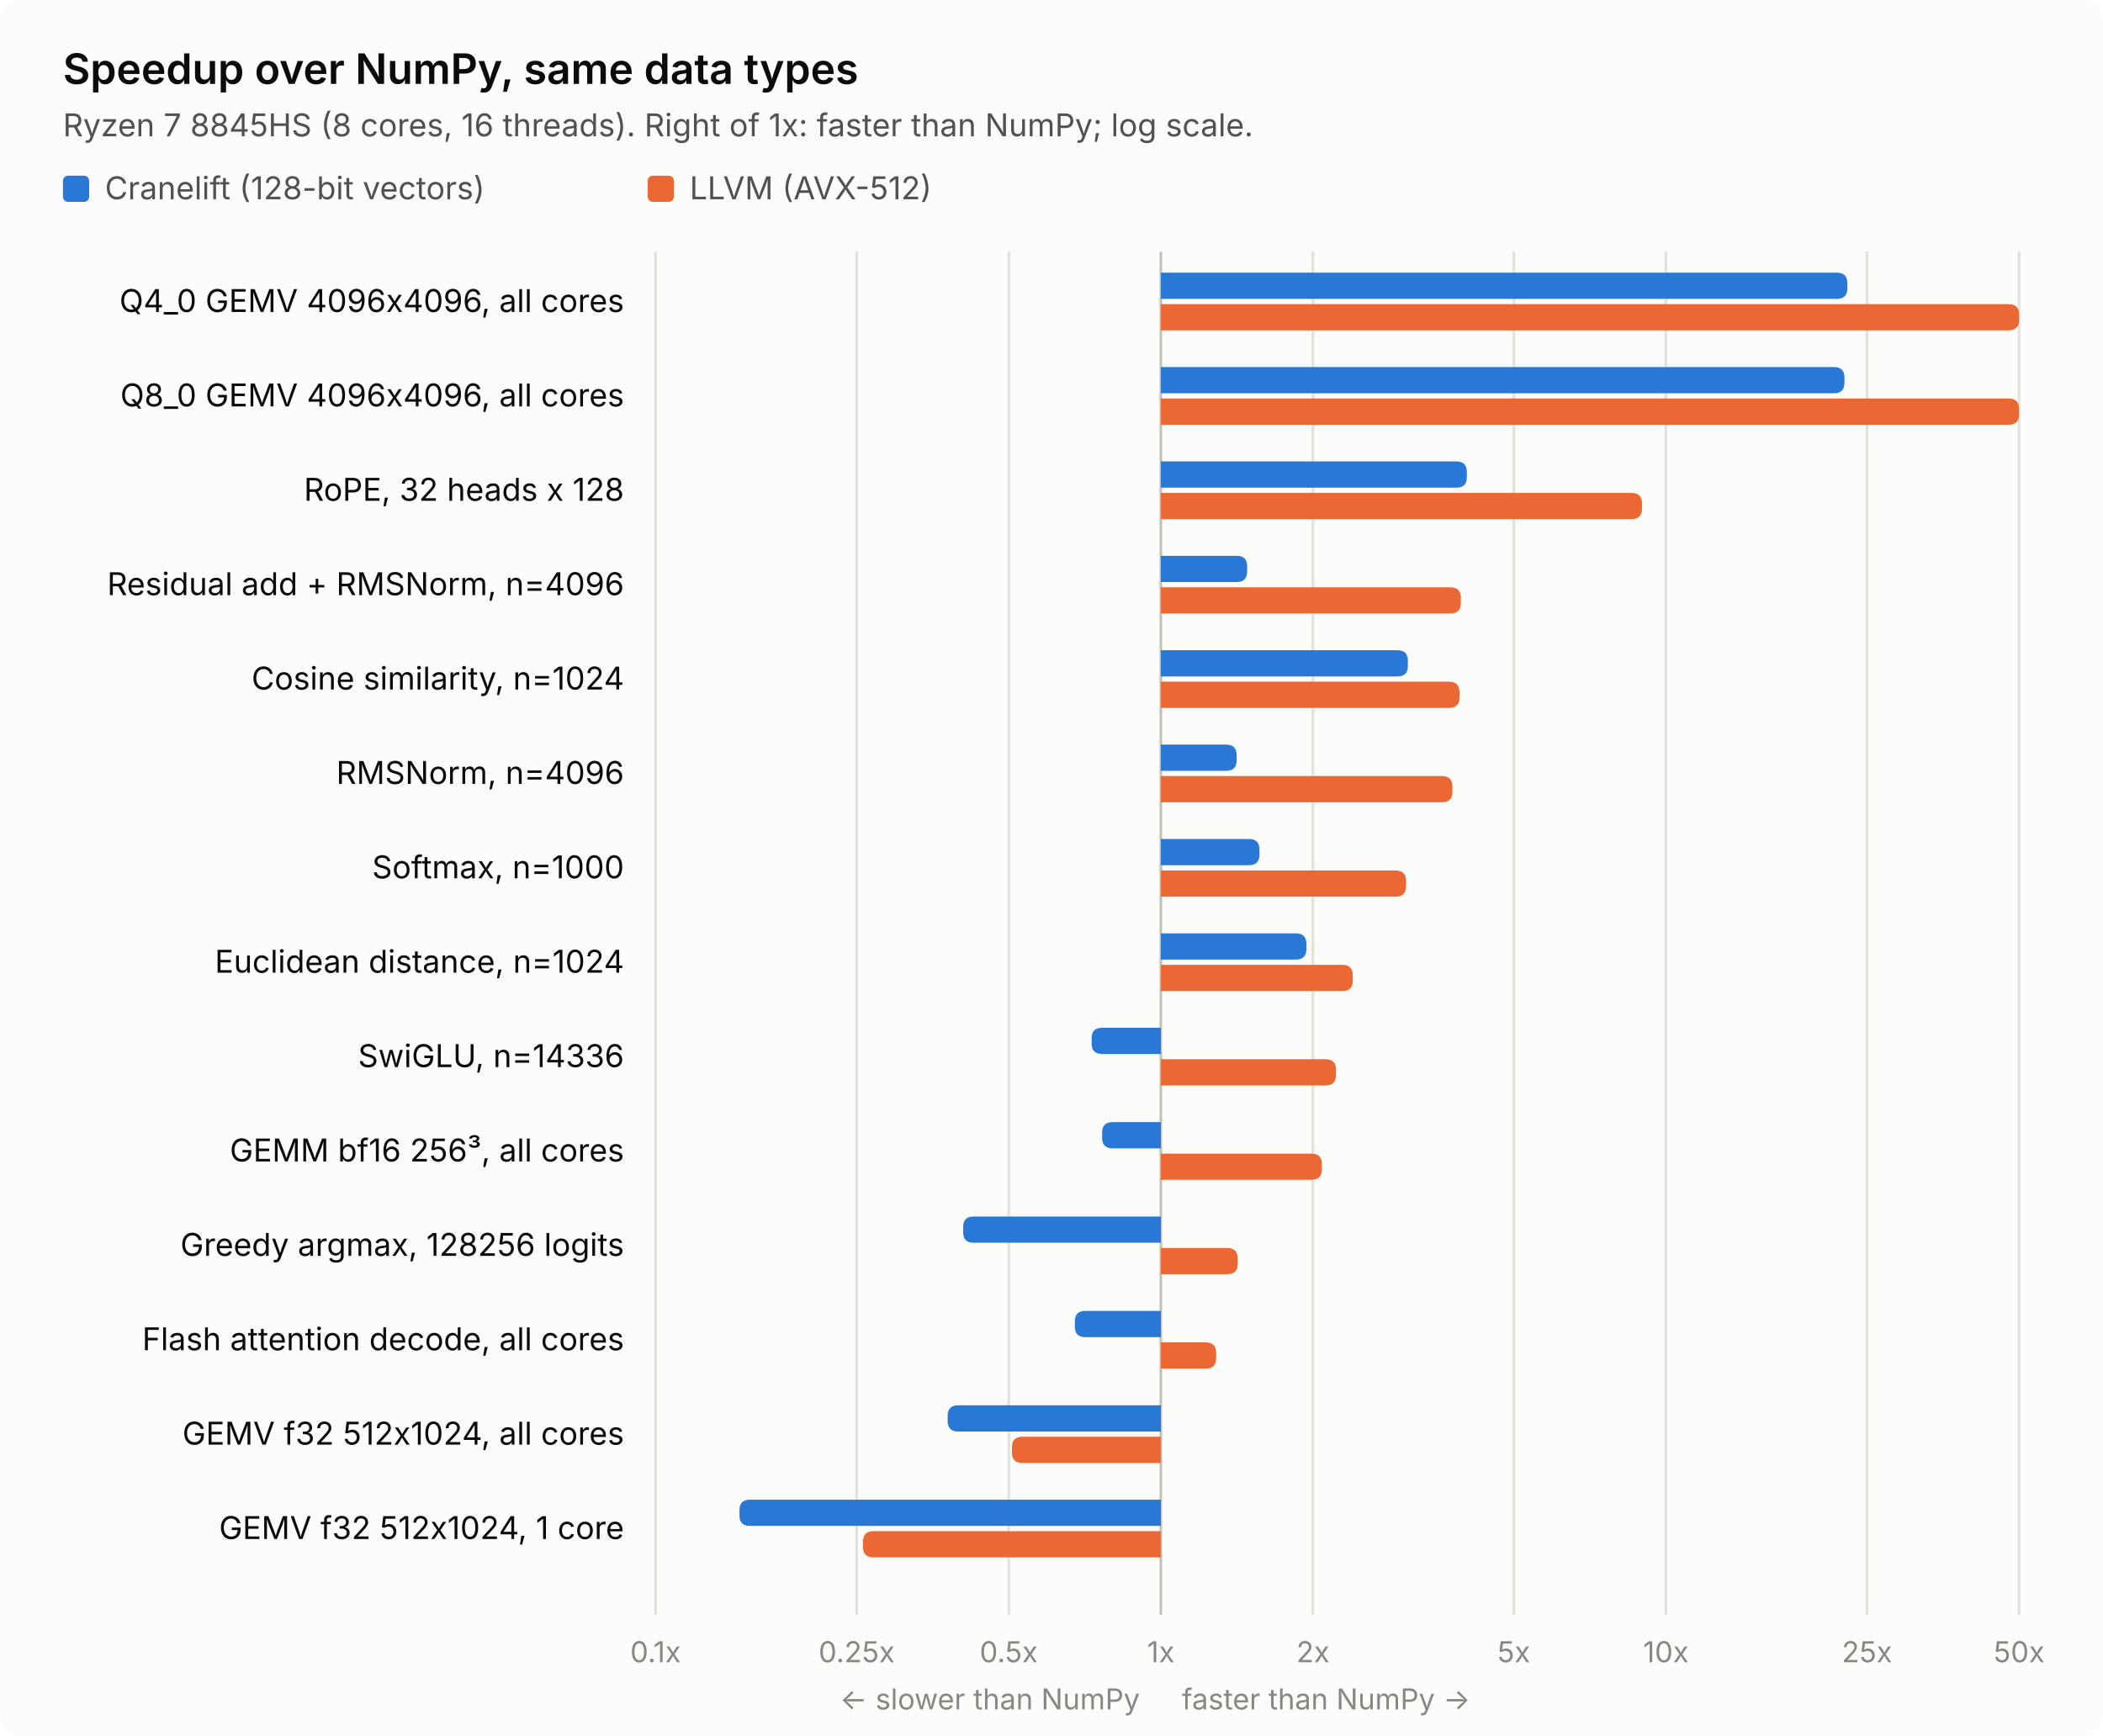
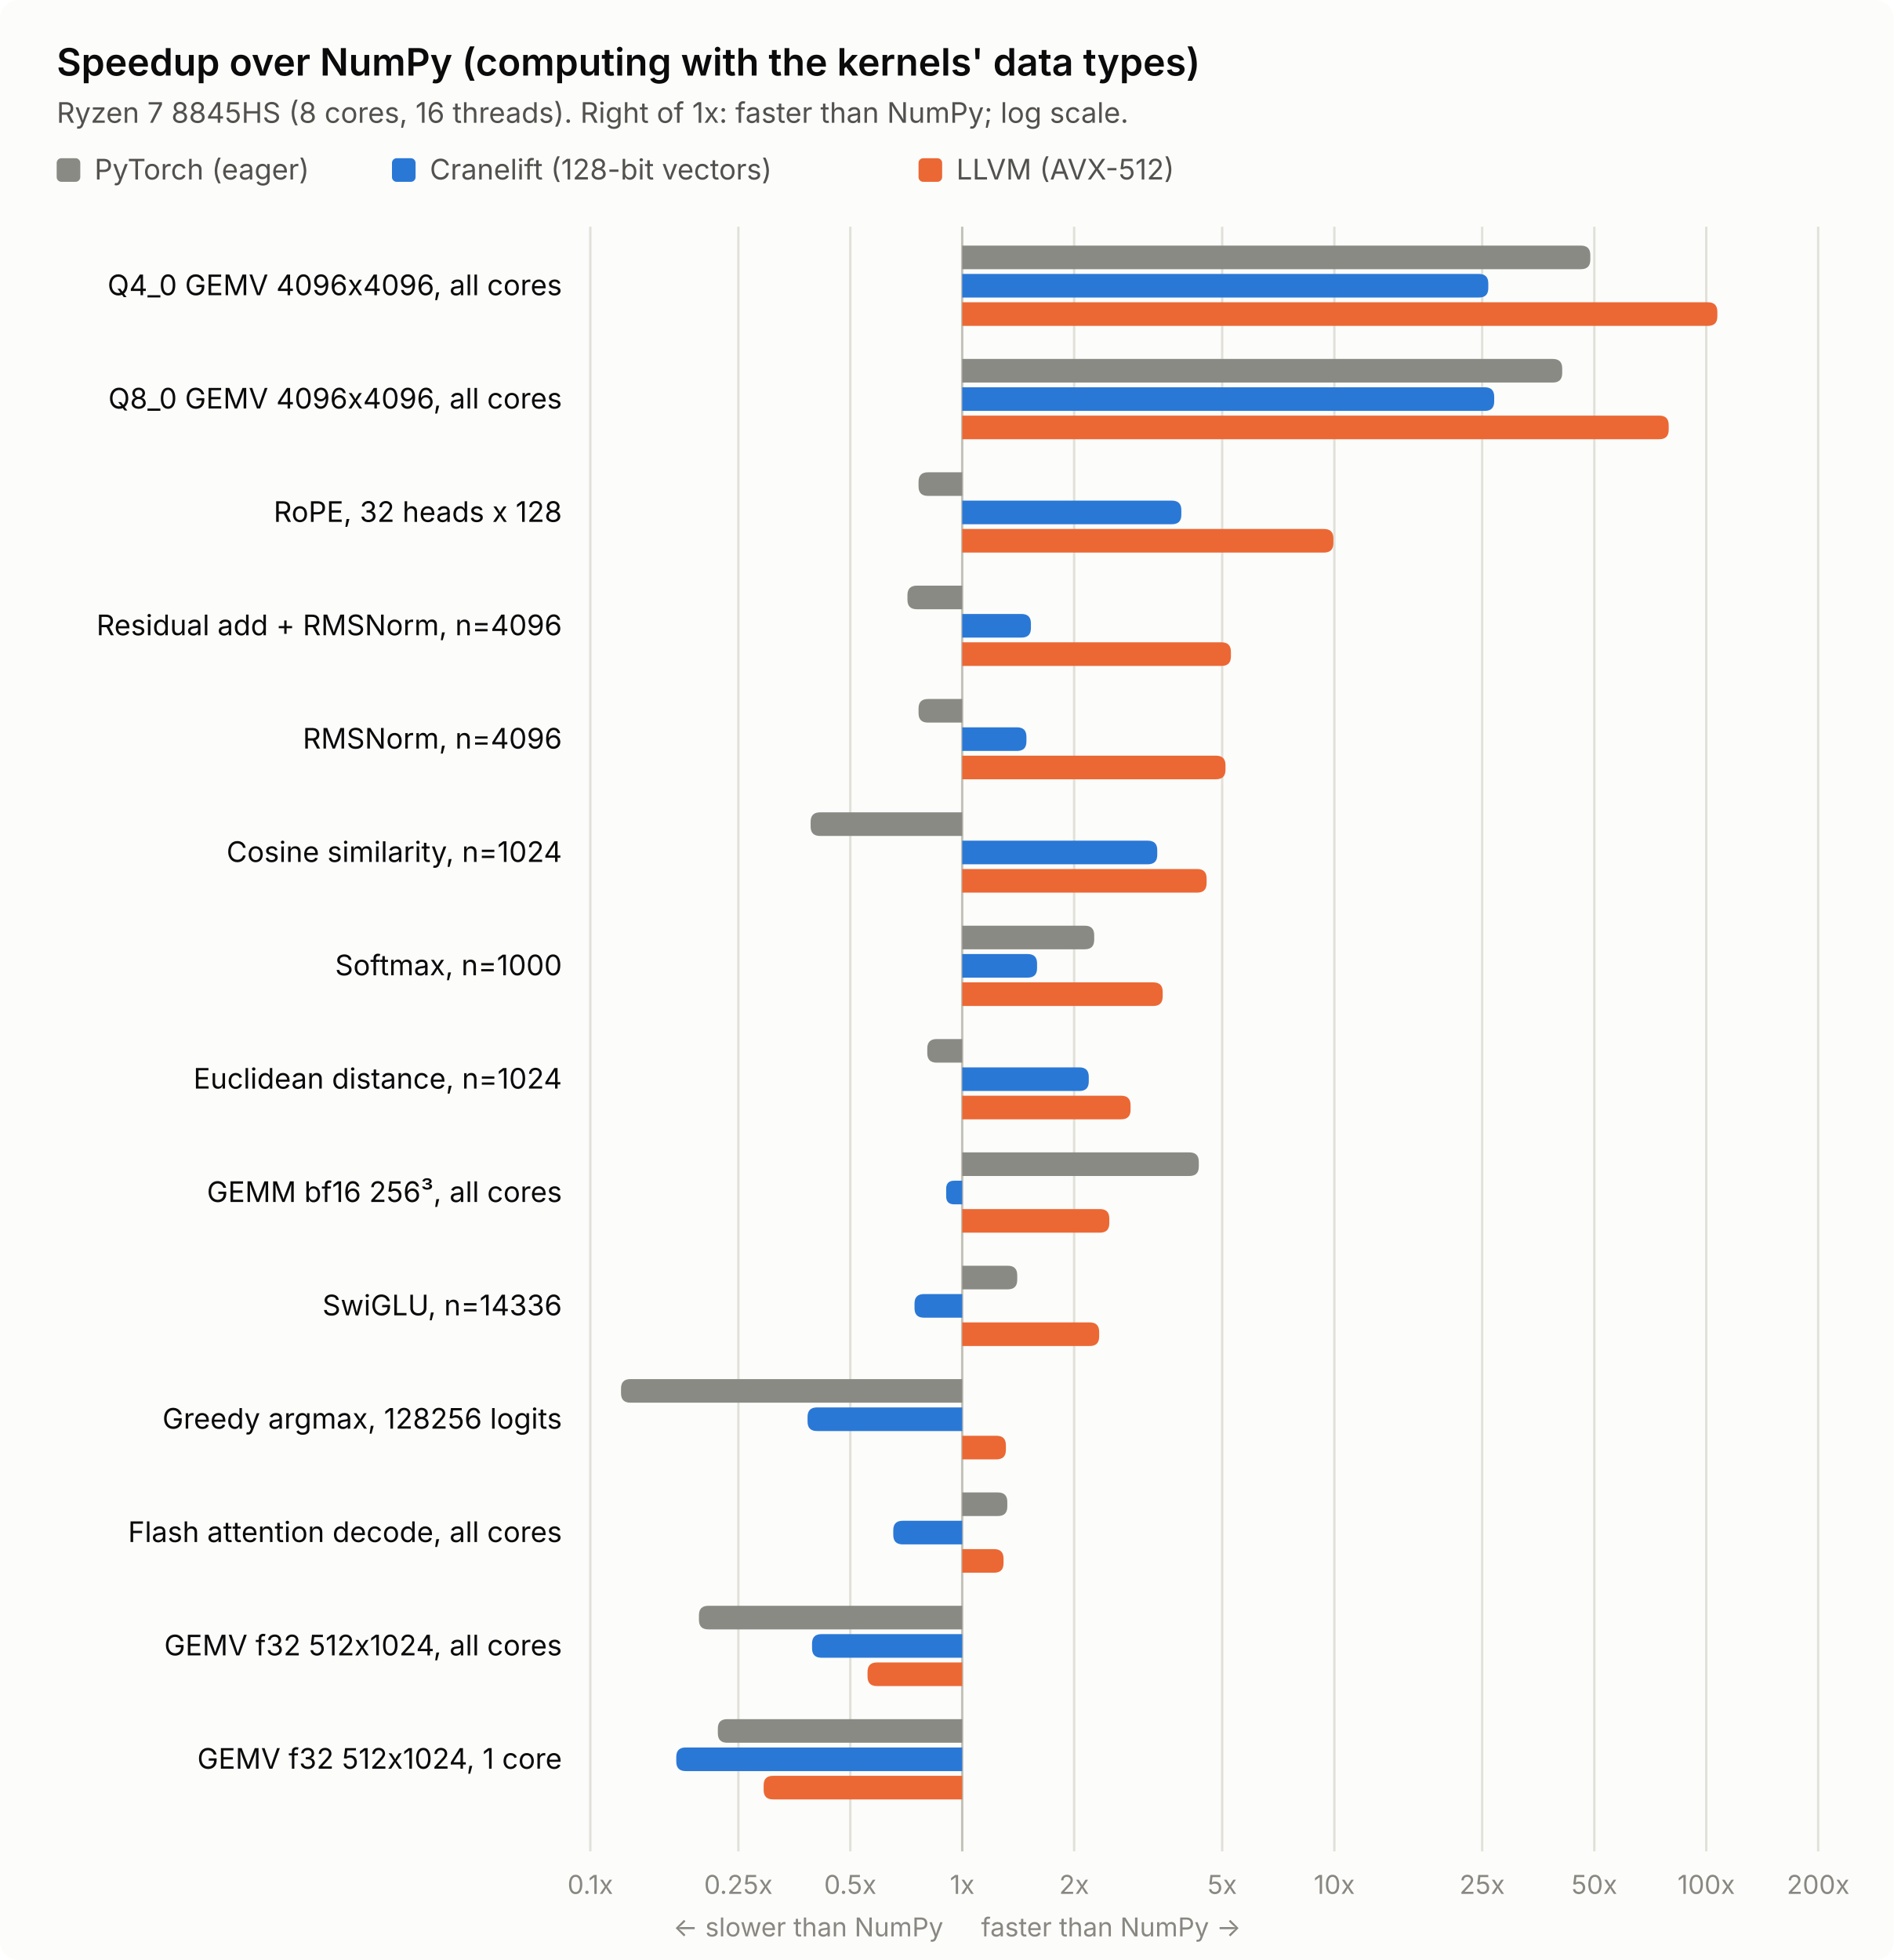
- <svg xmlns="http://www.w3.org/2000/svg" width="802" height="662" viewBox="0 0 802 662" font-family="system-ui, -apple-system, &quot;Segoe UI&quot;, sans-serif">
-   <rect width="802" height="662" rx="8" fill="#fcfcfb" />
-   <text x="24" y="32" font-size="16" font-weight="600" fill="#0b0b0b">Speedup over NumPy, same data types</text>
+ <svg xmlns="http://www.w3.org/2000/svg" width="802" height="830" viewBox="0 0 802 830" font-family="system-ui, -apple-system, &quot;Segoe UI&quot;, sans-serif">
+   <rect width="802" height="830" rx="8" fill="#fcfcfb" />
+   <text x="24" y="32" font-size="16" font-weight="600" fill="#0b0b0b">Speedup over NumPy (computing with the kernels' data types)</text>
  <text x="24" y="52" font-size="12" fill="#52514e">Ryzen 7 8845HS (8 cores, 16 threads). Right of 1x: faster than NumPy; log scale.</text>
-   <rect x="24" y="67" width="10" height="10" rx="2" fill="#2a78d6" />
-   <text x="40" y="76" font-size="12" fill="#52514e">Cranelift (128-bit vectors)</text>
-   <rect x="247" y="67" width="10" height="10" rx="2" fill="#eb6834" />
-   <text x="263" y="76" font-size="12" fill="#52514e">LLVM (AVX-512)</text>
-   <line x1="250.0" y1="96" x2="250.0" y2="616" stroke="#e1e0d9" stroke-width="1" />
-   <text x="250.0" y="634" font-size="11" text-anchor="middle" fill="#898781">0.1x</text>
-   <line x1="326.7" y1="96" x2="326.7" y2="616" stroke="#e1e0d9" stroke-width="1" />
-   <text x="326.7" y="634" font-size="11" text-anchor="middle" fill="#898781">0.25x</text>
-   <line x1="384.7" y1="96" x2="384.7" y2="616" stroke="#e1e0d9" stroke-width="1" />
-   <text x="384.7" y="634" font-size="11" text-anchor="middle" fill="#898781">0.5x</text>
-   <line x1="442.7" y1="96" x2="442.7" y2="616" stroke="#c3c2b7" stroke-width="1" />
-   <text x="442.7" y="634" font-size="11" text-anchor="middle" fill="#898781">1x</text>
-   <line x1="500.7" y1="96" x2="500.7" y2="616" stroke="#e1e0d9" stroke-width="1" />
-   <text x="500.7" y="634" font-size="11" text-anchor="middle" fill="#898781">2x</text>
-   <line x1="577.3" y1="96" x2="577.3" y2="616" stroke="#e1e0d9" stroke-width="1" />
-   <text x="577.3" y="634" font-size="11" text-anchor="middle" fill="#898781">5x</text>
-   <line x1="635.3" y1="96" x2="635.3" y2="616" stroke="#e1e0d9" stroke-width="1" />
-   <text x="635.3" y="634" font-size="11" text-anchor="middle" fill="#898781">10x</text>
-   <line x1="712.0" y1="96" x2="712.0" y2="616" stroke="#e1e0d9" stroke-width="1" />
-   <text x="712.0" y="634" font-size="11" text-anchor="middle" fill="#898781">25x</text>
-   <line x1="770.0" y1="96" x2="770.0" y2="616" stroke="#e1e0d9" stroke-width="1" />
-   <text x="770.0" y="634" font-size="11" text-anchor="middle" fill="#898781">50x</text>
-   <text x="434.7" y="652" font-size="11" text-anchor="end" fill="#898781">← slower than NumPy</text>
-   <text x="450.7" y="652" font-size="11" fill="#898781">faster than NumPy →</text>
-   <text x="238" y="119.0" font-size="12" text-anchor="end" fill="#0b0b0b">Q4_0 GEMV 4096x4096, all cores</text>
-   <path d="M442.7,104.0 H700.5 Q704.5,104.0 704.5,108.0 V110.0 Q704.5,114.0 700.5,114.0 H442.7 Z" fill="#2a78d6" />
-   <path d="M442.7,116.0 H766.0 Q770.0,116.0 770.0,120.0 V122.0 Q770.0,126.0 766.0,126.0 H442.7 Z" fill="#eb6834" />
-   <text x="238" y="155.0" font-size="12" text-anchor="end" fill="#0b0b0b">Q8_0 GEMV 4096x4096, all cores</text>
-   <path d="M442.7,140.0 H699.4 Q703.4,140.0 703.4,144.0 V146.0 Q703.4,150.0 699.4,150.0 H442.7 Z" fill="#2a78d6" />
-   <path d="M442.7,152.0 H766.0 Q770.0,152.0 770.0,156.0 V158.0 Q770.0,162.0 766.0,162.0 H442.7 Z" fill="#eb6834" />
-   <text x="238" y="191.0" font-size="12" text-anchor="end" fill="#0b0b0b">RoPE, 32 heads x 128</text>
-   <path d="M442.7,176.0 H555.4 Q559.4,176.0 559.4,180.0 V182.0 Q559.4,186.0 555.4,186.0 H442.7 Z" fill="#2a78d6" />
-   <path d="M442.7,188.0 H622.2 Q626.2,188.0 626.2,192.0 V194.0 Q626.2,198.0 622.2,198.0 H442.7 Z" fill="#eb6834" />
-   <text x="238" y="227.0" font-size="12" text-anchor="end" fill="#0b0b0b">Residual add + RMSNorm, n=4096</text>
-   <path d="M442.7,212.0 H471.6 Q475.6,212.0 475.6,216.0 V218.0 Q475.6,222.0 471.6,222.0 H442.7 Z" fill="#2a78d6" />
-   <path d="M442.7,224.0 H553.1 Q557.1,224.0 557.1,228.0 V230.0 Q557.1,234.0 553.1,234.0 H442.7 Z" fill="#eb6834" />
-   <text x="238" y="263.0" font-size="12" text-anchor="end" fill="#0b0b0b">Cosine similarity, n=1024</text>
-   <path d="M442.7,248.0 H532.9 Q536.9,248.0 536.9,252.0 V254.0 Q536.9,258.0 532.9,258.0 H442.7 Z" fill="#2a78d6" />
-   <path d="M442.7,260.0 H552.6 Q556.6,260.0 556.6,264.0 V266.0 Q556.6,270.0 552.6,270.0 H442.7 Z" fill="#eb6834" />
-   <text x="238" y="299.0" font-size="12" text-anchor="end" fill="#0b0b0b">RMSNorm, n=4096</text>
-   <path d="M442.7,284.0 H467.6 Q471.6,284.0 471.6,288.0 V290.0 Q471.6,294.0 467.6,294.0 H442.7 Z" fill="#2a78d6" />
-   <path d="M442.7,296.0 H549.9 Q553.9,296.0 553.9,300.0 V302.0 Q553.9,306.0 549.9,306.0 H442.7 Z" fill="#eb6834" />
-   <text x="238" y="335.0" font-size="12" text-anchor="end" fill="#0b0b0b">Softmax, n=1000</text>
-   <path d="M442.7,320.0 H476.3 Q480.3,320.0 480.3,324.0 V326.0 Q480.3,330.0 476.3,330.0 H442.7 Z" fill="#2a78d6" />
-   <path d="M442.7,332.0 H532.2 Q536.2,332.0 536.2,336.0 V338.0 Q536.2,342.0 532.2,342.0 H442.7 Z" fill="#eb6834" />
-   <text x="238" y="371.0" font-size="12" text-anchor="end" fill="#0b0b0b">Euclidean distance, n=1024</text>
-   <path d="M442.7,356.0 H494.2 Q498.2,356.0 498.2,360.0 V362.0 Q498.2,366.0 494.2,366.0 H442.7 Z" fill="#2a78d6" />
-   <path d="M442.7,368.0 H511.9 Q515.9,368.0 515.9,372.0 V374.0 Q515.9,378.0 511.9,378.0 H442.7 Z" fill="#eb6834" />
-   <text x="238" y="407.0" font-size="12" text-anchor="end" fill="#0b0b0b">SwiGLU, n=14336</text>
-   <path d="M442.7,392.0 H420.3 Q416.3,392.0 416.3,396.0 V398.0 Q416.3,402.0 420.3,402.0 H442.7 Z" fill="#2a78d6" />
-   <path d="M442.7,404.0 H505.5 Q509.5,404.0 509.5,408.0 V410.0 Q509.5,414.0 505.5,414.0 H442.7 Z" fill="#eb6834" />
-   <text x="238" y="443.0" font-size="12" text-anchor="end" fill="#0b0b0b">GEMM bf16 256³, all cores</text>
-   <path d="M442.7,428.0 H424.3 Q420.3,428.0 420.3,432.0 V434.0 Q420.3,438.0 424.3,438.0 H442.7 Z" fill="#2a78d6" />
-   <path d="M442.7,440.0 H500.1 Q504.1,440.0 504.1,444.0 V446.0 Q504.1,450.0 500.1,450.0 H442.7 Z" fill="#eb6834" />
-   <text x="238" y="479.0" font-size="12" text-anchor="end" fill="#0b0b0b">Greedy argmax, 128256 logits</text>
-   <path d="M442.7,464.0 H371.3 Q367.3,464.0 367.3,468.0 V470.0 Q367.3,474.0 371.3,474.0 H442.7 Z" fill="#2a78d6" />
-   <path d="M442.7,476.0 H468.0 Q472.0,476.0 472.0,480.0 V482.0 Q472.0,486.0 468.0,486.0 H442.7 Z" fill="#eb6834" />
-   <text x="238" y="515.0" font-size="12" text-anchor="end" fill="#0b0b0b">Flash attention decode, all cores</text>
-   <path d="M442.7,500.0 H413.9 Q409.9,500.0 409.9,504.0 V506.0 Q409.9,510.0 413.9,510.0 H442.7 Z" fill="#2a78d6" />
-   <path d="M442.7,512.0 H459.8 Q463.8,512.0 463.8,516.0 V518.0 Q463.8,522.0 459.8,522.0 H442.7 Z" fill="#eb6834" />
-   <text x="238" y="551.0" font-size="12" text-anchor="end" fill="#0b0b0b">GEMV f32 512x1024, all cores</text>
-   <path d="M442.7,536.0 H365.4 Q361.4,536.0 361.4,540.0 V542.0 Q361.4,546.0 365.4,546.0 H442.7 Z" fill="#2a78d6" />
-   <path d="M442.7,548.0 H389.9 Q385.9,548.0 385.9,552.0 V554.0 Q385.9,558.0 389.9,558.0 H442.7 Z" fill="#eb6834" />
-   <text x="238" y="587.0" font-size="12" text-anchor="end" fill="#0b0b0b">GEMV f32 512x1024, 1 core</text>
-   <path d="M442.7,572.0 H286.0 Q282.0,572.0 282.0,576.0 V578.0 Q282.0,582.0 286.0,582.0 H442.7 Z" fill="#2a78d6" />
-   <path d="M442.7,584.0 H333.1 Q329.1,584.0 329.1,588.0 V590.0 Q329.1,594.0 333.1,594.0 H442.7 Z" fill="#eb6834" />
+   <rect x="24" y="67" width="10" height="10" rx="2" fill="#8a8a85" />
+   <text x="40" y="76" font-size="12" fill="#52514e">PyTorch (eager)</text>
+   <rect x="166" y="67" width="10" height="10" rx="2" fill="#2a78d6" />
+   <text x="182" y="76" font-size="12" fill="#52514e">Cranelift (128-bit vectors)</text>
+   <rect x="389" y="67" width="10" height="10" rx="2" fill="#eb6834" />
+   <text x="405" y="76" font-size="12" fill="#52514e">LLVM (AVX-512)</text>
+   <line x1="250.0" y1="96" x2="250.0" y2="784" stroke="#e1e0d9" stroke-width="1" />
+   <text x="250.0" y="802" font-size="11" text-anchor="middle" fill="#898781">0.1x</text>
+   <line x1="312.7" y1="96" x2="312.7" y2="784" stroke="#e1e0d9" stroke-width="1" />
+   <text x="312.7" y="802" font-size="11" text-anchor="middle" fill="#898781">0.25x</text>
+   <line x1="360.1" y1="96" x2="360.1" y2="784" stroke="#e1e0d9" stroke-width="1" />
+   <text x="360.1" y="802" font-size="11" text-anchor="middle" fill="#898781">0.5x</text>
+   <line x1="407.5" y1="96" x2="407.5" y2="784" stroke="#c3c2b7" stroke-width="1" />
+   <text x="407.5" y="802" font-size="11" text-anchor="middle" fill="#898781">1x</text>
+   <line x1="454.9" y1="96" x2="454.9" y2="784" stroke="#e1e0d9" stroke-width="1" />
+   <text x="454.9" y="802" font-size="11" text-anchor="middle" fill="#898781">2x</text>
+   <line x1="517.6" y1="96" x2="517.6" y2="784" stroke="#e1e0d9" stroke-width="1" />
+   <text x="517.6" y="802" font-size="11" text-anchor="middle" fill="#898781">5x</text>
+   <line x1="565.1" y1="96" x2="565.1" y2="784" stroke="#e1e0d9" stroke-width="1" />
+   <text x="565.1" y="802" font-size="11" text-anchor="middle" fill="#898781">10x</text>
+   <line x1="627.7" y1="96" x2="627.7" y2="784" stroke="#e1e0d9" stroke-width="1" />
+   <text x="627.7" y="802" font-size="11" text-anchor="middle" fill="#898781">25x</text>
+   <line x1="675.2" y1="96" x2="675.2" y2="784" stroke="#e1e0d9" stroke-width="1" />
+   <text x="675.2" y="802" font-size="11" text-anchor="middle" fill="#898781">50x</text>
+   <line x1="722.6" y1="96" x2="722.6" y2="784" stroke="#e1e0d9" stroke-width="1" />
+   <text x="722.6" y="802" font-size="11" text-anchor="middle" fill="#898781">100x</text>
+   <line x1="770.0" y1="96" x2="770.0" y2="784" stroke="#e1e0d9" stroke-width="1" />
+   <text x="770.0" y="802" font-size="11" text-anchor="middle" fill="#898781">200x</text>
+   <text x="399.5" y="820" font-size="11" text-anchor="end" fill="#898781">← slower than NumPy</text>
+   <text x="415.5" y="820" font-size="11" fill="#898781">faster than NumPy →</text>
+   <text x="238" y="125.0" font-size="12" text-anchor="end" fill="#0b0b0b">Q4_0 GEMV 4096x4096, all cores</text>
+   <path d="M407.5,104.0 H669.5 Q673.5,104.0 673.5,108.0 V110.0 Q673.5,114.0 669.5,114.0 H407.5 Z" fill="#8a8a85" />
+   <path d="M407.5,116.0 H626.3 Q630.3,116.0 630.3,120.0 V122.0 Q630.3,126.0 626.3,126.0 H407.5 Z" fill="#2a78d6" />
+   <path d="M407.5,128.0 H723.3 Q727.3,128.0 727.3,132.0 V134.0 Q727.3,138.0 723.3,138.0 H407.5 Z" fill="#eb6834" />
+   <text x="238" y="173.0" font-size="12" text-anchor="end" fill="#0b0b0b">Q8_0 GEMV 4096x4096, all cores</text>
+   <path d="M407.5,152.0 H657.6 Q661.6,152.0 661.6,156.0 V158.0 Q661.6,162.0 657.6,162.0 H407.5 Z" fill="#8a8a85" />
+   <path d="M407.5,164.0 H628.8 Q632.8,164.0 632.8,168.0 V170.0 Q632.8,174.0 628.8,174.0 H407.5 Z" fill="#2a78d6" />
+   <path d="M407.5,176.0 H702.7 Q706.7,176.0 706.7,180.0 V182.0 Q706.7,186.0 702.7,186.0 H407.5 Z" fill="#eb6834" />
+   <text x="238" y="221.0" font-size="12" text-anchor="end" fill="#0b0b0b">RoPE, 32 heads x 128</text>
+   <path d="M407.5,200.0 H393.0 Q389.0,200.0 389.0,204.0 V206.0 Q389.0,210.0 393.0,210.0 H407.5 Z" fill="#8a8a85" />
+   <path d="M407.5,212.0 H496.3 Q500.3,212.0 500.3,216.0 V218.0 Q500.3,222.0 496.3,222.0 H407.5 Z" fill="#2a78d6" />
+   <path d="M407.5,224.0 H560.7 Q564.7,224.0 564.7,228.0 V230.0 Q564.7,234.0 560.7,234.0 H407.5 Z" fill="#eb6834" />
+   <text x="238" y="269.0" font-size="12" text-anchor="end" fill="#0b0b0b">Residual add + RMSNorm, n=4096</text>
+   <path d="M407.5,248.0 H388.3 Q384.3,248.0 384.3,252.0 V254.0 Q384.3,258.0 388.3,258.0 H407.5 Z" fill="#8a8a85" />
+   <path d="M407.5,260.0 H432.6 Q436.6,260.0 436.6,264.0 V266.0 Q436.6,270.0 432.6,270.0 H407.5 Z" fill="#2a78d6" />
+   <path d="M407.5,272.0 H517.3 Q521.3,272.0 521.3,276.0 V278.0 Q521.3,282.0 517.3,282.0 H407.5 Z" fill="#eb6834" />
+   <text x="238" y="317.0" font-size="12" text-anchor="end" fill="#0b0b0b">RMSNorm, n=4096</text>
+   <path d="M407.5,296.0 H393.0 Q389.0,296.0 389.0,300.0 V302.0 Q389.0,306.0 393.0,306.0 H407.5 Z" fill="#8a8a85" />
+   <path d="M407.5,308.0 H430.7 Q434.7,308.0 434.7,312.0 V314.0 Q434.7,318.0 430.7,318.0 H407.5 Z" fill="#2a78d6" />
+   <path d="M407.5,320.0 H515.0 Q519.0,320.0 519.0,324.0 V326.0 Q519.0,330.0 515.0,330.0 H407.5 Z" fill="#eb6834" />
+   <text x="238" y="365.0" font-size="12" text-anchor="end" fill="#0b0b0b">Cosine similarity, n=1024</text>
+   <path d="M407.5,344.0 H347.3 Q343.3,344.0 343.3,348.0 V350.0 Q343.3,354.0 347.3,354.0 H407.5 Z" fill="#8a8a85" />
+   <path d="M407.5,356.0 H486.1 Q490.1,356.0 490.1,360.0 V362.0 Q490.1,366.0 486.1,366.0 H407.5 Z" fill="#2a78d6" />
+   <path d="M407.5,368.0 H507.0 Q511.0,368.0 511.0,372.0 V374.0 Q511.0,378.0 507.0,378.0 H407.5 Z" fill="#eb6834" />
+   <text x="238" y="413.0" font-size="12" text-anchor="end" fill="#0b0b0b">Softmax, n=1000</text>
+   <path d="M407.5,392.0 H459.4 Q463.4,392.0 463.4,396.0 V398.0 Q463.4,402.0 459.4,402.0 H407.5 Z" fill="#8a8a85" />
+   <path d="M407.5,404.0 H435.2 Q439.2,404.0 439.2,408.0 V410.0 Q439.2,414.0 435.2,414.0 H407.5 Z" fill="#2a78d6" />
+   <path d="M407.5,416.0 H488.4 Q492.4,416.0 492.4,420.0 V422.0 Q492.4,426.0 488.4,426.0 H407.5 Z" fill="#eb6834" />
+   <text x="238" y="461.0" font-size="12" text-anchor="end" fill="#0b0b0b">Euclidean distance, n=1024</text>
+   <path d="M407.5,440.0 H396.7 Q392.7,440.0 392.7,444.0 V446.0 Q392.7,450.0 396.7,450.0 H407.5 Z" fill="#8a8a85" />
+   <path d="M407.5,452.0 H457.1 Q461.1,452.0 461.1,456.0 V458.0 Q461.1,462.0 457.1,462.0 H407.5 Z" fill="#2a78d6" />
+   <path d="M407.5,464.0 H474.8 Q478.8,464.0 478.8,468.0 V470.0 Q478.8,474.0 474.8,474.0 H407.5 Z" fill="#eb6834" />
+   <text x="238" y="509.0" font-size="12" text-anchor="end" fill="#0b0b0b">GEMM bf16 256³, all cores</text>
+   <path d="M407.5,488.0 H503.7 Q507.7,488.0 507.7,492.0 V494.0 Q507.7,498.0 503.7,498.0 H407.5 Z" fill="#8a8a85" />
+   <path d="M407.5,500.0 H404.1 Q400.7,500.0 400.7,503.4 V506.6 Q400.7,510.0 404.1,510.0 H407.5 Z" fill="#2a78d6" />
+   <path d="M407.5,512.0 H465.8 Q469.8,512.0 469.8,516.0 V518.0 Q469.8,522.0 465.8,522.0 H407.5 Z" fill="#eb6834" />
+   <text x="238" y="557.0" font-size="12" text-anchor="end" fill="#0b0b0b">SwiGLU, n=14336</text>
+   <path d="M407.5,536.0 H426.8 Q430.8,536.0 430.8,540.0 V542.0 Q430.8,546.0 426.8,546.0 H407.5 Z" fill="#8a8a85" />
+   <path d="M407.5,548.0 H391.3 Q387.3,548.0 387.3,552.0 V554.0 Q387.3,558.0 391.3,558.0 H407.5 Z" fill="#2a78d6" />
+   <path d="M407.5,560.0 H461.5 Q465.5,560.0 465.5,564.0 V566.0 Q465.5,570.0 461.5,570.0 H407.5 Z" fill="#eb6834" />
+   <text x="238" y="605.0" font-size="12" text-anchor="end" fill="#0b0b0b">Greedy argmax, 128256 logits</text>
+   <path d="M407.5,584.0 H267.0 Q263.0,584.0 263.0,588.0 V590.0 Q263.0,594.0 267.0,594.0 H407.5 Z" fill="#8a8a85" />
+   <path d="M407.5,596.0 H346.0 Q342.0,596.0 342.0,600.0 V602.0 Q342.0,606.0 346.0,606.0 H407.5 Z" fill="#2a78d6" />
+   <path d="M407.5,608.0 H422.0 Q426.0,608.0 426.0,612.0 V614.0 Q426.0,618.0 422.0,618.0 H407.5 Z" fill="#eb6834" />
+   <text x="238" y="653.0" font-size="12" text-anchor="end" fill="#0b0b0b">Flash attention decode, all cores</text>
+   <path d="M407.5,632.0 H422.6 Q426.6,632.0 426.6,636.0 V638.0 Q426.6,642.0 422.6,642.0 H407.5 Z" fill="#8a8a85" />
+   <path d="M407.5,644.0 H382.3 Q378.3,644.0 378.3,648.0 V650.0 Q378.3,654.0 382.3,654.0 H407.5 Z" fill="#2a78d6" />
+   <path d="M407.5,656.0 H421.0 Q425.0,656.0 425.0,660.0 V662.0 Q425.0,666.0 421.0,666.0 H407.5 Z" fill="#eb6834" />
+   <text x="238" y="701.0" font-size="12" text-anchor="end" fill="#0b0b0b">GEMV f32 512x1024, all cores</text>
+   <path d="M407.5,680.0 H300.0 Q296.0,680.0 296.0,684.0 V686.0 Q296.0,690.0 300.0,690.0 H407.5 Z" fill="#8a8a85" />
+   <path d="M407.5,692.0 H347.9 Q343.9,692.0 343.9,696.0 V698.0 Q343.9,702.0 347.9,702.0 H407.5 Z" fill="#2a78d6" />
+   <path d="M407.5,704.0 H371.4 Q367.4,704.0 367.4,708.0 V710.0 Q367.4,714.0 371.4,714.0 H407.5 Z" fill="#eb6834" />
+   <text x="238" y="749.0" font-size="12" text-anchor="end" fill="#0b0b0b">GEMV f32 512x1024, 1 core</text>
+   <path d="M407.5,728.0 H308.0 Q304.0,728.0 304.0,732.0 V734.0 Q304.0,738.0 308.0,738.0 H407.5 Z" fill="#8a8a85" />
+   <path d="M407.5,740.0 H290.4 Q286.4,740.0 286.4,744.0 V746.0 Q286.4,750.0 290.4,750.0 H407.5 Z" fill="#2a78d6" />
+   <path d="M407.5,752.0 H327.4 Q323.4,752.0 323.4,756.0 V758.0 Q323.4,762.0 327.4,762.0 H407.5 Z" fill="#eb6834" />
</svg>
